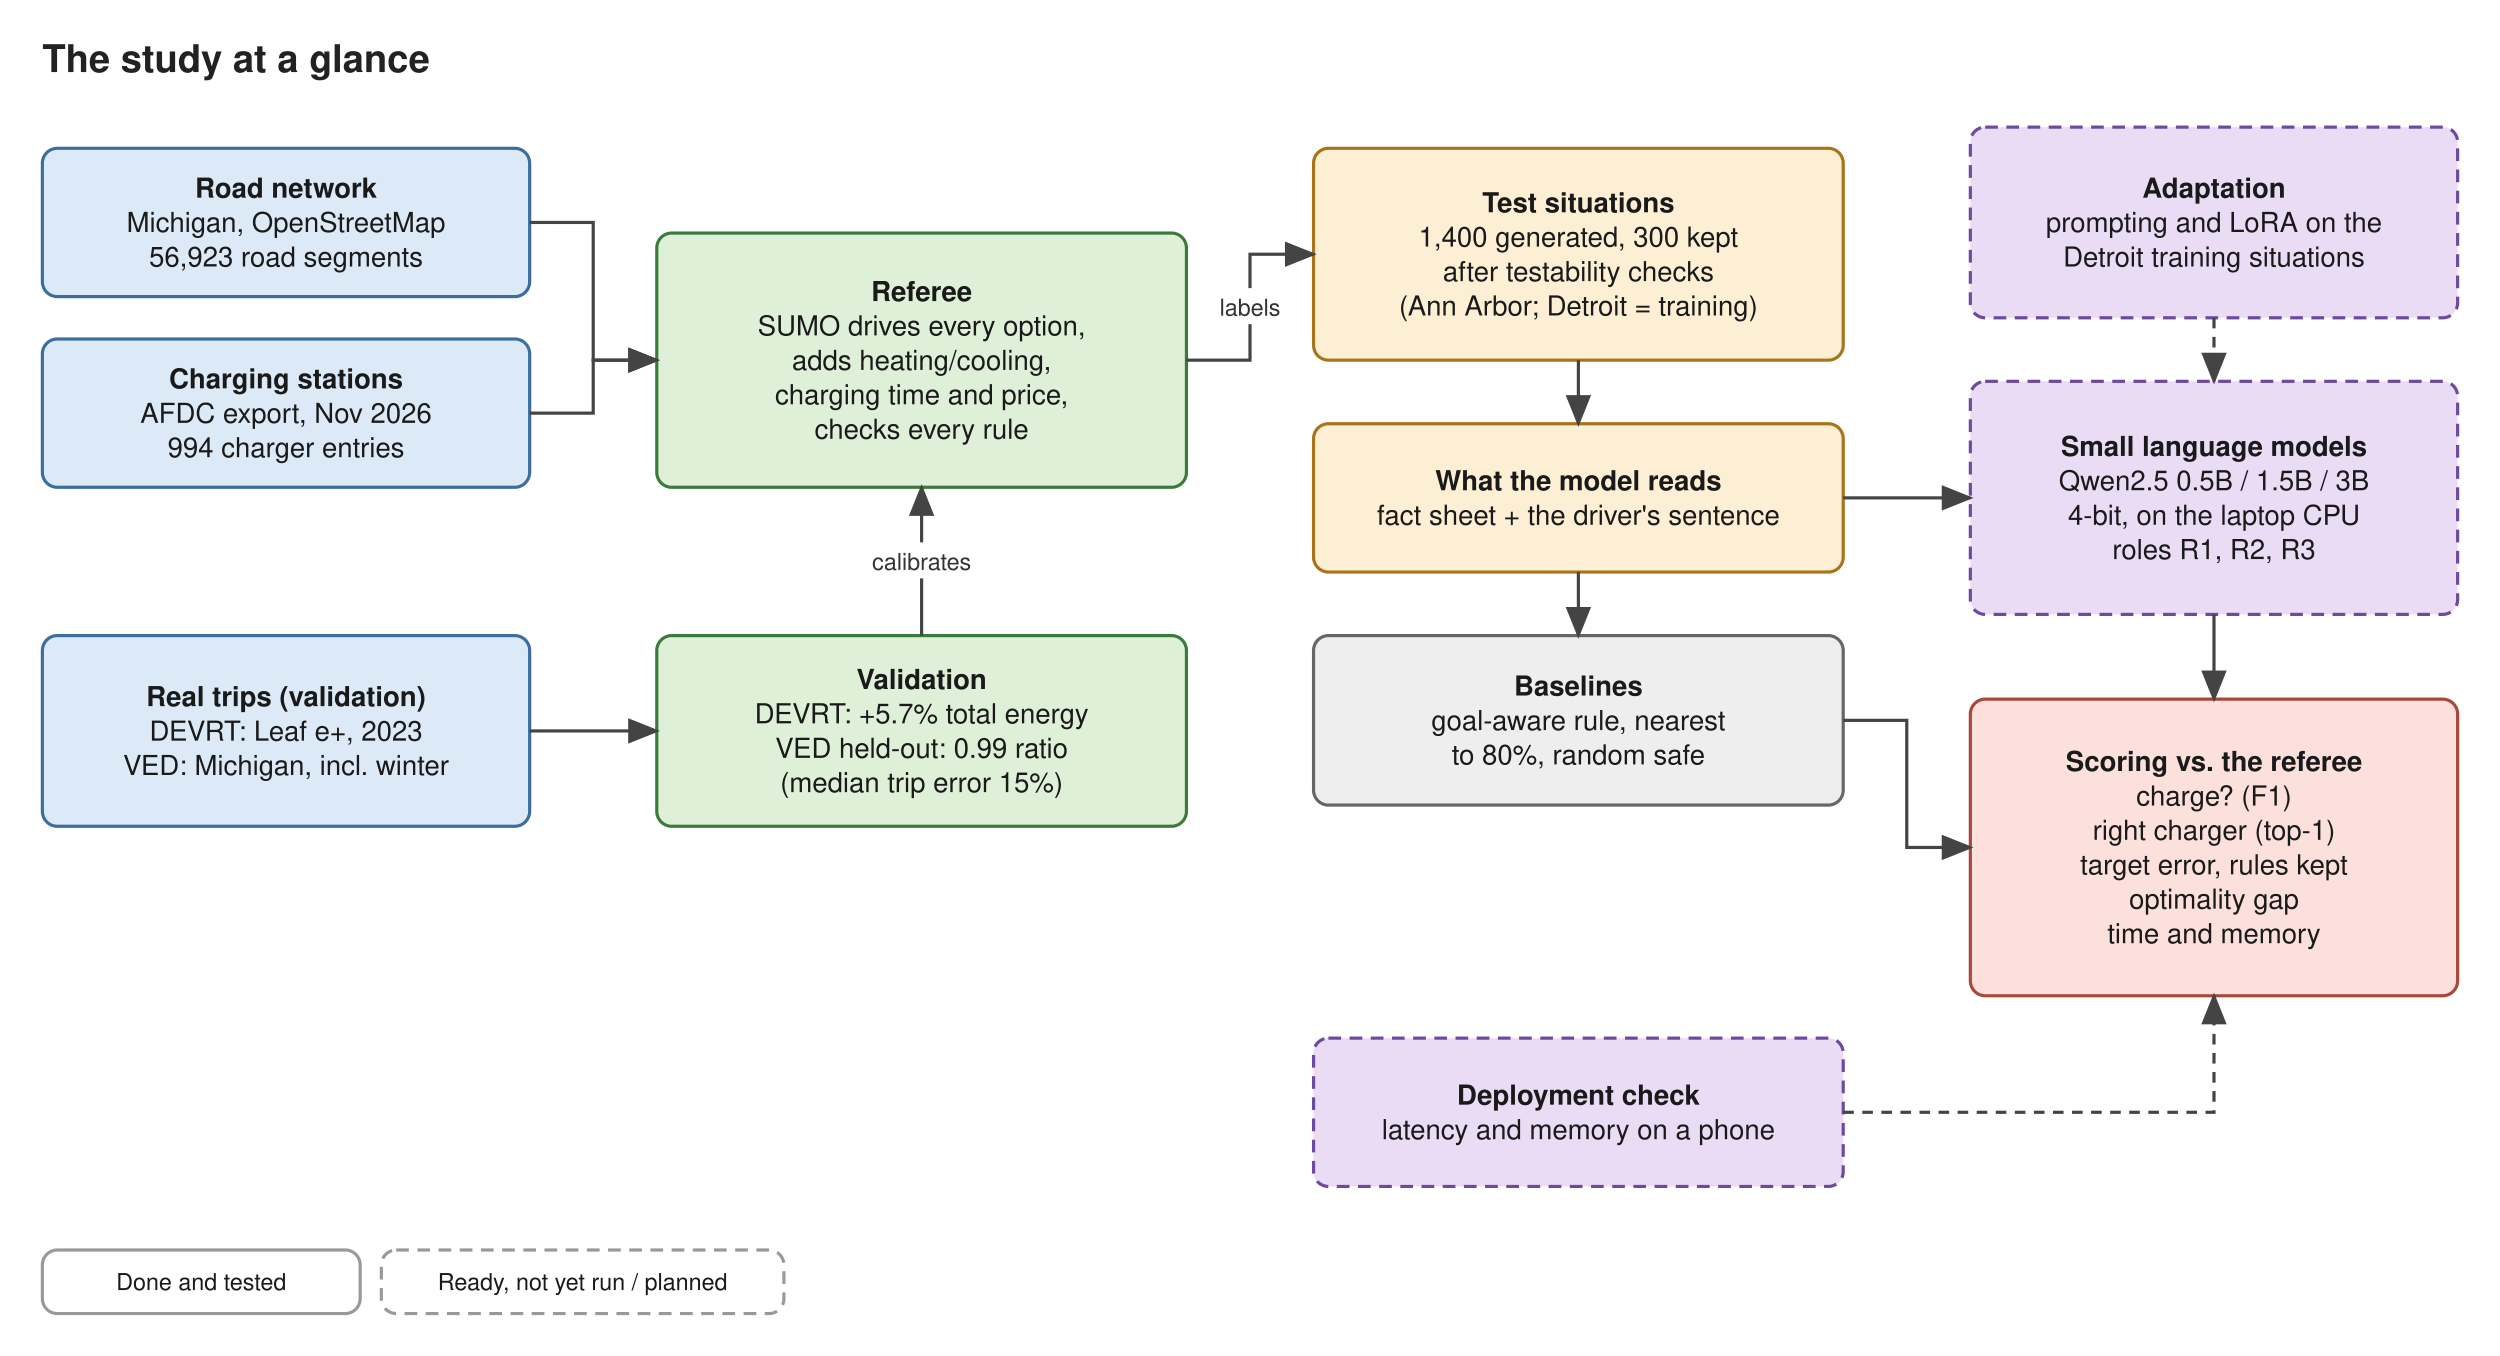
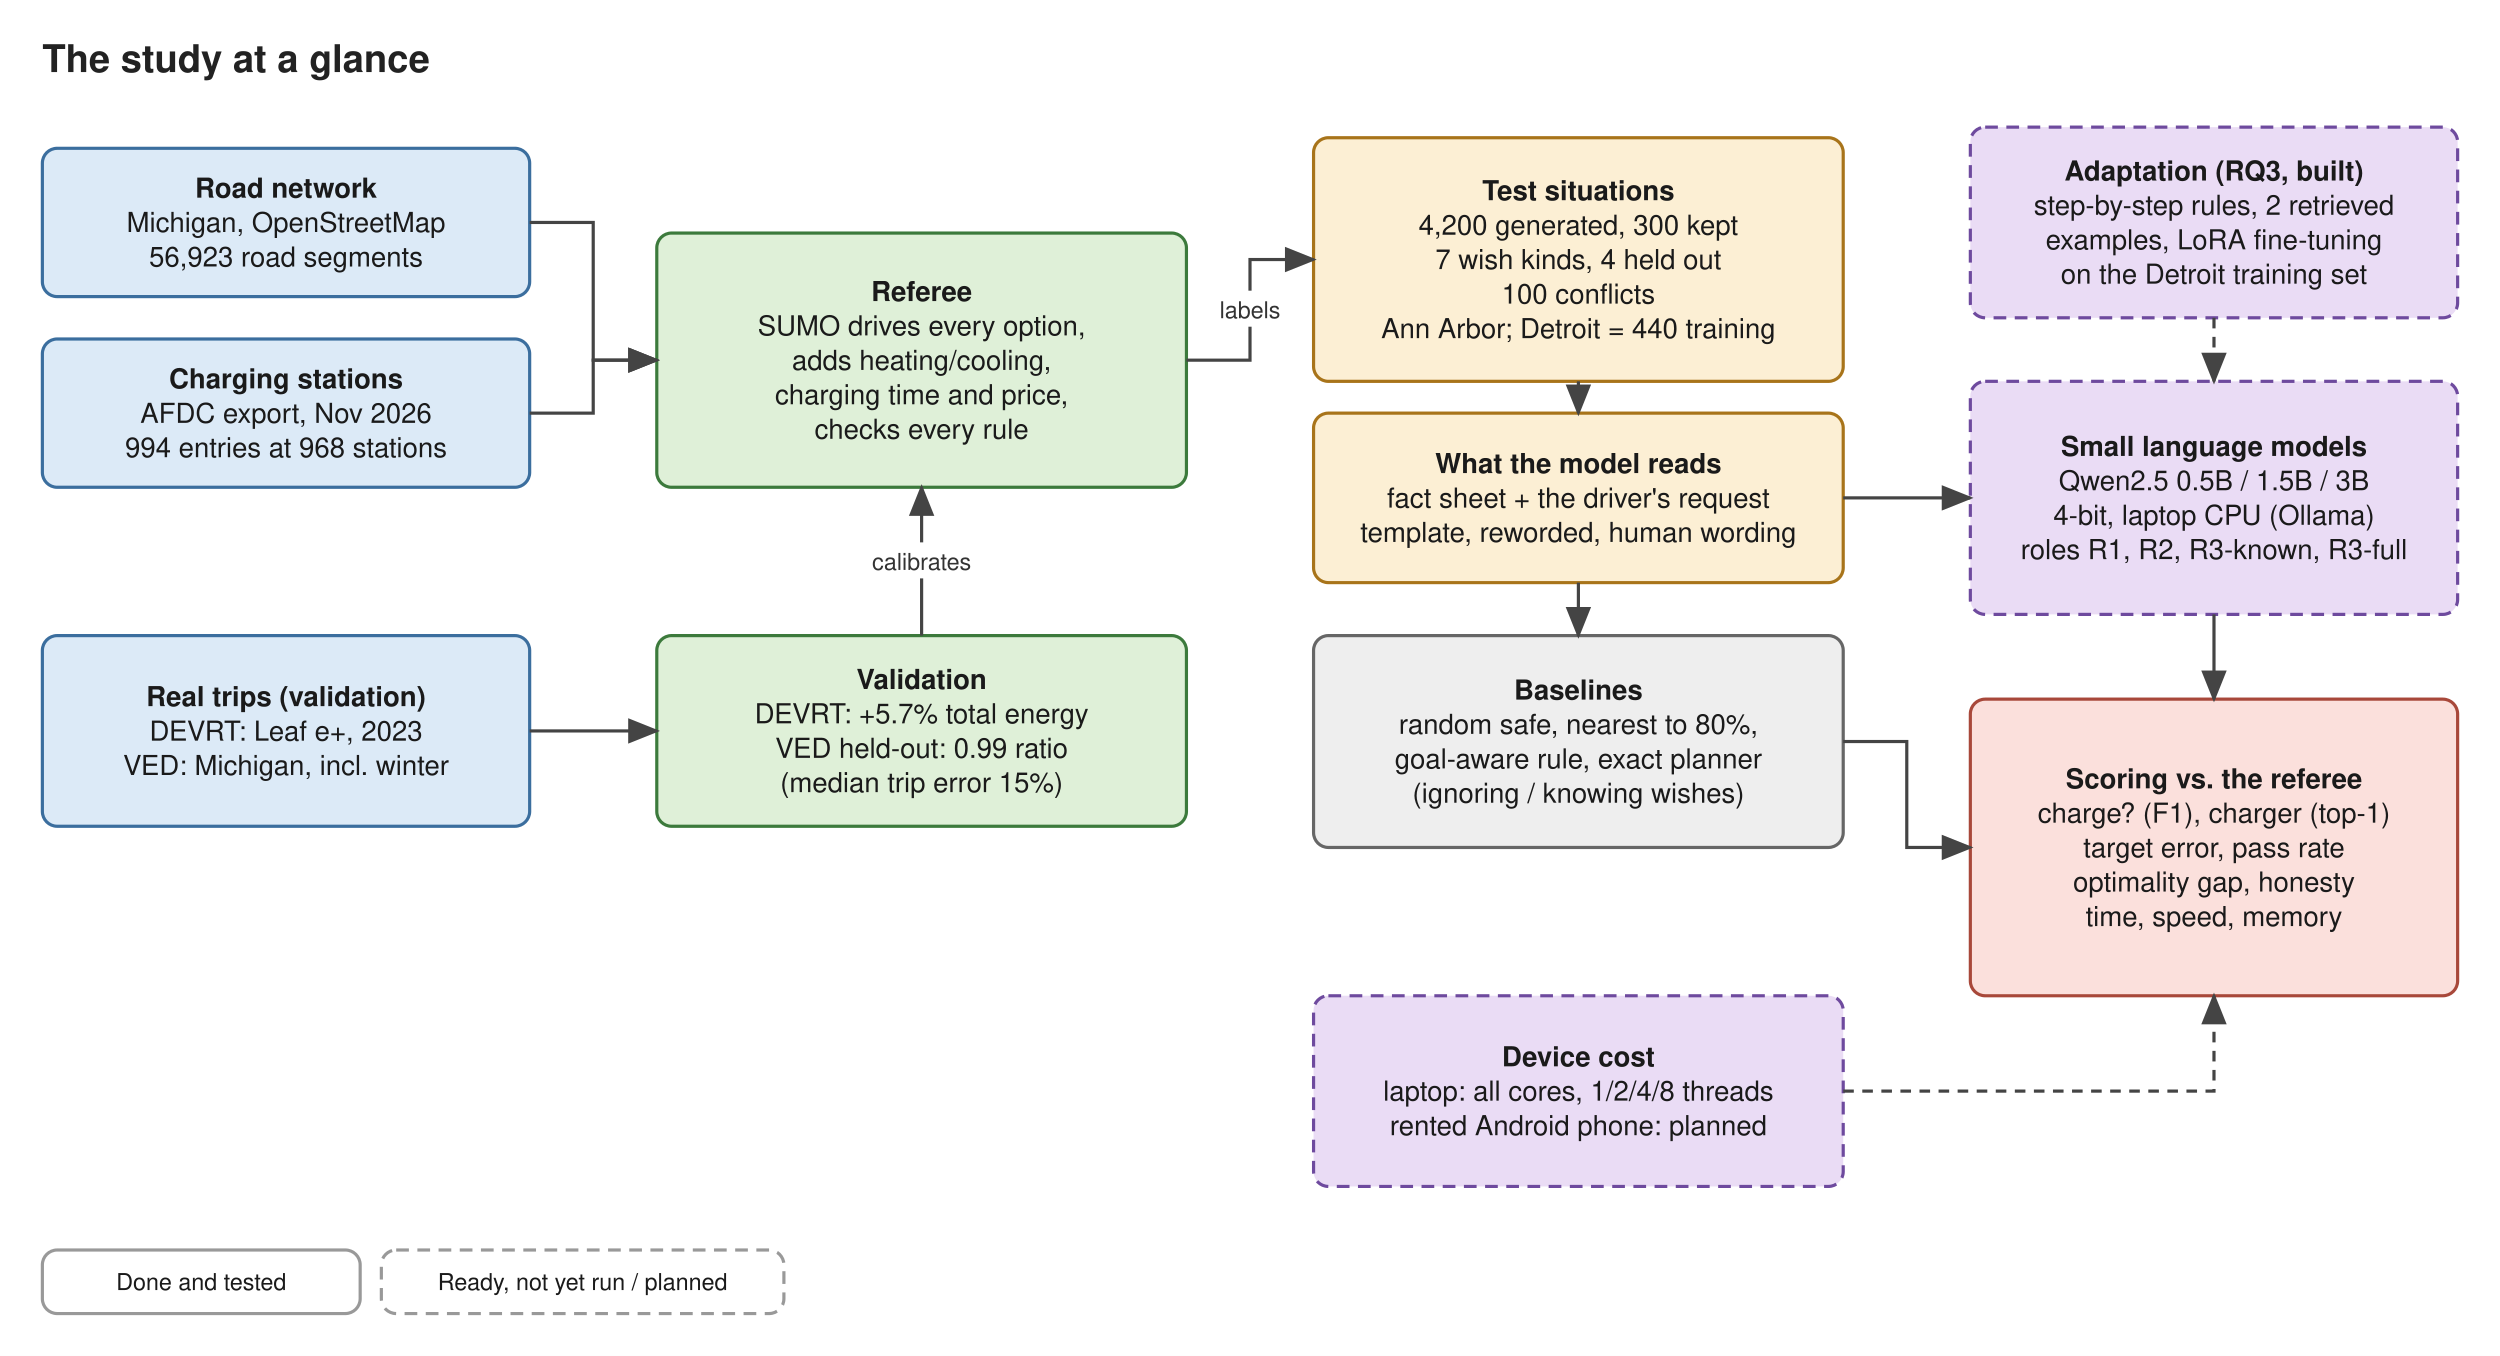
<svg xmlns="http://www.w3.org/2000/svg" width="1180" height="640" viewBox="0 0 1180 640" font-family="Helvetica, Arial, sans-serif">
  <defs>
    <marker id="ah" markerWidth="10" markerHeight="8" refX="9" refY="4" orient="auto">
      <path d="M0,0 L10,4 L0,8 z" fill="#444" />
    </marker>
  </defs>
  <rect width="1180" height="640" fill="#FFFFFF" />
  <text x="20" y="34" font-size="18" font-weight="bold" fill="#222">The study at a glance</text>
  <rect x="20" y="70" width="230" height="70" rx="7" fill="#DCEAF7" stroke="#3B6E9E" stroke-width="1.5" />
  <text x="135.0" y="93.3" font-size="13" text-anchor="middle" fill="#1A1A1A" font-weight="bold">Road network</text>
  <text x="135.0" y="109.5" font-size="13" text-anchor="middle" fill="#1A1A1A">Michigan, OpenStreetMap</text>
  <text x="135.0" y="125.8" font-size="13" text-anchor="middle" fill="#1A1A1A">56,923 road segments</text>
  <rect x="20" y="160" width="230" height="70" rx="7" fill="#DCEAF7" stroke="#3B6E9E" stroke-width="1.5" />
  <text x="135.0" y="183.3" font-size="13" text-anchor="middle" fill="#1A1A1A" font-weight="bold">Charging stations</text>
  <text x="135.0" y="199.6" font-size="13" text-anchor="middle" fill="#1A1A1A">AFDC export, Nov 2026</text>
-   <text x="135.0" y="215.8" font-size="13" text-anchor="middle" fill="#1A1A1A">994 charger entries</text>
+   <text x="135.0" y="215.8" font-size="13" text-anchor="middle" fill="#1A1A1A">994 entries at 968 stations</text>
  <rect x="20" y="300" width="230" height="90" rx="7" fill="#DCEAF7" stroke="#3B6E9E" stroke-width="1.5" />
  <text x="135.0" y="333.3" font-size="13" text-anchor="middle" fill="#1A1A1A" font-weight="bold">Real trips (validation)</text>
  <text x="135.0" y="349.6" font-size="13" text-anchor="middle" fill="#1A1A1A">DEVRT: Leaf e+, 2023</text>
  <text x="135.0" y="365.8" font-size="13" text-anchor="middle" fill="#1A1A1A">VED: Michigan, incl. winter</text>
  <rect x="310" y="110" width="250" height="120" rx="7" fill="#DFF0D8" stroke="#3C7A3C" stroke-width="1.5" />
  <text x="435.0" y="142.1" font-size="13" text-anchor="middle" fill="#1A1A1A" font-weight="bold">Referee</text>
  <text x="435.0" y="158.3" font-size="13" text-anchor="middle" fill="#1A1A1A">SUMO drives every option,</text>
  <text x="435.0" y="174.6" font-size="13" text-anchor="middle" fill="#1A1A1A">adds heating/cooling,</text>
  <text x="435.0" y="190.8" font-size="13" text-anchor="middle" fill="#1A1A1A">charging time and price,</text>
  <text x="435.0" y="207.1" font-size="13" text-anchor="middle" fill="#1A1A1A">checks every rule</text>
  <rect x="310" y="300" width="250" height="90" rx="7" fill="#DFF0D8" stroke="#3C7A3C" stroke-width="1.5" />
  <text x="435.0" y="325.2" font-size="13" text-anchor="middle" fill="#1A1A1A" font-weight="bold">Validation</text>
  <text x="435.0" y="341.4" font-size="13" text-anchor="middle" fill="#1A1A1A">DEVRT: +5.7% total energy</text>
  <text x="435.0" y="357.7" font-size="13" text-anchor="middle" fill="#1A1A1A">VED held-out: 0.99 ratio</text>
  <text x="435.0" y="373.9" font-size="13" text-anchor="middle" fill="#1A1A1A">(median trip error 15%)</text>
-   <rect x="620" y="70" width="250" height="100" rx="7" fill="#FCEFD4" stroke="#A8741A" stroke-width="1.5" />
-   <text x="745.0" y="100.2" font-size="13" text-anchor="middle" fill="#1A1A1A" font-weight="bold">Test situations</text>
-   <text x="745.0" y="116.4" font-size="13" text-anchor="middle" fill="#1A1A1A">1,400 generated, 300 kept</text>
-   <text x="745.0" y="132.7" font-size="13" text-anchor="middle" fill="#1A1A1A">after testability checks</text>
-   <text x="745.0" y="148.9" font-size="13" text-anchor="middle" fill="#1A1A1A">(Ann Arbor; Detroit = training)</text>
-   <rect x="620" y="200" width="250" height="70" rx="7" fill="#FCEFD4" stroke="#A8741A" stroke-width="1.5" />
-   <text x="745.0" y="231.4" font-size="13" text-anchor="middle" fill="#1A1A1A" font-weight="bold">What the model reads</text>
-   <text x="745.0" y="247.7" font-size="13" text-anchor="middle" fill="#1A1A1A">fact sheet + the driver's sentence</text>
+   <rect x="620" y="65" width="250" height="115" rx="7" fill="#FCEFD4" stroke="#A8741A" stroke-width="1.5" />
+   <text x="745.0" y="94.5" font-size="13" text-anchor="middle" fill="#1A1A1A" font-weight="bold">Test situations</text>
+   <text x="745.0" y="110.8" font-size="13" text-anchor="middle" fill="#1A1A1A">4,200 generated, 300 kept</text>
+   <text x="745.0" y="127.0" font-size="13" text-anchor="middle" fill="#1A1A1A">7 wish kinds, 4 held out</text>
+   <text x="745.0" y="143.3" font-size="13" text-anchor="middle" fill="#1A1A1A">100 conflicts</text>
+   <text x="745.0" y="159.6" font-size="13" text-anchor="middle" fill="#1A1A1A">Ann Arbor; Detroit = 440 training</text>
+   <rect x="620" y="195" width="250" height="80" rx="7" fill="#FCEFD4" stroke="#A8741A" stroke-width="1.5" />
+   <text x="745.0" y="223.3" font-size="13" text-anchor="middle" fill="#1A1A1A" font-weight="bold">What the model reads</text>
+   <text x="745.0" y="239.6" font-size="13" text-anchor="middle" fill="#1A1A1A">fact sheet + the driver's request</text>
+   <text x="745.0" y="255.8" font-size="13" text-anchor="middle" fill="#1A1A1A">template, reworded, human wording</text>
  <rect x="930" y="180" width="230" height="110" rx="7" fill="#EADCF5" stroke="#6E4A9E" stroke-width="1.5" stroke-dasharray="6 4" />
  <text x="1045.0" y="215.2" font-size="13" text-anchor="middle" fill="#1A1A1A" font-weight="bold">Small language models</text>
  <text x="1045.0" y="231.4" font-size="13" text-anchor="middle" fill="#1A1A1A">Qwen2.5 0.5B / 1.5B / 3B</text>
-   <text x="1045.0" y="247.7" font-size="13" text-anchor="middle" fill="#1A1A1A">4-bit, on the laptop CPU</text>
-   <text x="1045.0" y="263.9" font-size="13" text-anchor="middle" fill="#1A1A1A">roles R1, R2, R3</text>
-   <rect x="620" y="300" width="250" height="80" rx="7" fill="#EEEEEE" stroke="#666666" stroke-width="1.5" />
-   <text x="745.0" y="328.3" font-size="13" text-anchor="middle" fill="#1A1A1A" font-weight="bold">Baselines</text>
-   <text x="745.0" y="344.6" font-size="13" text-anchor="middle" fill="#1A1A1A">goal-aware rule, nearest</text>
-   <text x="745.0" y="360.8" font-size="13" text-anchor="middle" fill="#1A1A1A">to 80%, random safe</text>
+   <text x="1045.0" y="247.7" font-size="13" text-anchor="middle" fill="#1A1A1A">4-bit, laptop CPU (Ollama)</text>
+   <text x="1045.0" y="263.9" font-size="13" text-anchor="middle" fill="#1A1A1A">roles R1, R2, R3-known, R3-full</text>
+   <rect x="620" y="300" width="250" height="100" rx="7" fill="#EEEEEE" stroke="#666666" stroke-width="1.5" />
+   <text x="745.0" y="330.2" font-size="13" text-anchor="middle" fill="#1A1A1A" font-weight="bold">Baselines</text>
+   <text x="745.0" y="346.4" font-size="13" text-anchor="middle" fill="#1A1A1A">random safe, nearest to 80%,</text>
+   <text x="745.0" y="362.7" font-size="13" text-anchor="middle" fill="#1A1A1A">goal-aware rule, exact planner</text>
+   <text x="745.0" y="378.9" font-size="13" text-anchor="middle" fill="#1A1A1A">(ignoring / knowing wishes)</text>
  <rect x="930" y="330" width="230" height="140" rx="7" fill="#FBE0DC" stroke="#A8483A" stroke-width="1.5" />
-   <text x="1045.0" y="363.9" font-size="13" text-anchor="middle" fill="#1A1A1A" font-weight="bold">Scoring vs. the referee</text>
-   <text x="1045.0" y="380.2" font-size="13" text-anchor="middle" fill="#1A1A1A">charge? (F1)</text>
-   <text x="1045.0" y="396.4" font-size="13" text-anchor="middle" fill="#1A1A1A">right charger (top-1)</text>
-   <text x="1045.0" y="412.7" font-size="13" text-anchor="middle" fill="#1A1A1A">target error, rules kept</text>
-   <text x="1045.0" y="428.9" font-size="13" text-anchor="middle" fill="#1A1A1A">optimality gap</text>
-   <text x="1045.0" y="445.2" font-size="13" text-anchor="middle" fill="#1A1A1A">time and memory</text>
+   <text x="1045.0" y="372.1" font-size="13" text-anchor="middle" fill="#1A1A1A" font-weight="bold">Scoring vs. the referee</text>
+   <text x="1045.0" y="388.3" font-size="13" text-anchor="middle" fill="#1A1A1A">charge? (F1), charger (top-1)</text>
+   <text x="1045.0" y="404.6" font-size="13" text-anchor="middle" fill="#1A1A1A">target error, pass rate</text>
+   <text x="1045.0" y="420.8" font-size="13" text-anchor="middle" fill="#1A1A1A">optimality gap, honesty</text>
+   <text x="1045.0" y="437.1" font-size="13" text-anchor="middle" fill="#1A1A1A">time, speed, memory</text>
  <rect x="930" y="60" width="230" height="90" rx="7" fill="#EADCF5" stroke="#6E4A9E" stroke-width="1.5" stroke-dasharray="6 4" />
-   <text x="1045.0" y="93.3" font-size="13" text-anchor="middle" fill="#1A1A1A" font-weight="bold">Adaptation</text>
-   <text x="1045.0" y="109.5" font-size="13" text-anchor="middle" fill="#1A1A1A">prompting and LoRA on the</text>
-   <text x="1045.0" y="125.8" font-size="13" text-anchor="middle" fill="#1A1A1A">Detroit training situations</text>
-   <rect x="620" y="490" width="250" height="70" rx="7" fill="#EADCF5" stroke="#6E4A9E" stroke-width="1.5" stroke-dasharray="6 4" />
-   <text x="745.0" y="521.4" font-size="13" text-anchor="middle" fill="#1A1A1A" font-weight="bold">Deployment check</text>
-   <text x="745.0" y="537.7" font-size="13" text-anchor="middle" fill="#1A1A1A">latency and memory on a phone</text>
+   <text x="1045.0" y="85.2" font-size="13" text-anchor="middle" fill="#1A1A1A" font-weight="bold">Adaptation (RQ3, built)</text>
+   <text x="1045.0" y="101.4" font-size="13" text-anchor="middle" fill="#1A1A1A">step-by-step rules, 2 retrieved</text>
+   <text x="1045.0" y="117.7" font-size="13" text-anchor="middle" fill="#1A1A1A">examples, LoRA fine-tuning</text>
+   <text x="1045.0" y="133.9" font-size="13" text-anchor="middle" fill="#1A1A1A">on the Detroit training set</text>
+   <rect x="620" y="470" width="250" height="90" rx="7" fill="#EADCF5" stroke="#6E4A9E" stroke-width="1.5" stroke-dasharray="6 4" />
+   <text x="745.0" y="503.3" font-size="13" text-anchor="middle" fill="#1A1A1A" font-weight="bold">Device cost</text>
+   <text x="745.0" y="519.5" font-size="13" text-anchor="middle" fill="#1A1A1A">laptop: all cores, 1/2/4/8 threads</text>
+   <text x="745.0" y="535.8" font-size="13" text-anchor="middle" fill="#1A1A1A">rented Android phone: planned</text>
  <rect x="20" y="590" width="150" height="30" rx="7" fill="#FFFFFF" stroke="#999999" stroke-width="1.5" />
  <text x="95.0" y="608.9" font-size="11" text-anchor="middle" fill="#1A1A1A">Done and tested</text>
  <rect x="180" y="590" width="190" height="30" rx="7" fill="#FFFFFF" stroke="#999999" stroke-width="1.5" stroke-dasharray="6 4" />
  <text x="275.0" y="608.9" font-size="11" text-anchor="middle" fill="#1A1A1A">Ready, not yet run / planned</text>
  <path d="M250.0,105.0 L280.0,105.0 L280.0,170.0 L310.0,170.0" fill="none" stroke="#444" stroke-width="1.5" marker-end="url(#ah)" />
  <path d="M250.0,195.0 L280.0,195.0 L280.0,170.0 L310.0,170.0" fill="none" stroke="#444" stroke-width="1.5" marker-end="url(#ah)" />
  <path d="M250.0,345.0 L310.0,345.0" fill="none" stroke="#444" stroke-width="1.5" marker-end="url(#ah)" />
  <path d="M435.0,300.0 L435.0,230.0" fill="none" stroke="#444" stroke-width="1.5" marker-end="url(#ah)" />
  <rect x="401.5" y="256.0" width="67.0" height="17" fill="#FFFFFF" />
  <text x="435.0" y="269.0" font-size="11" text-anchor="middle" fill="#333">calibrates</text>
-   <path d="M560.0,170.0 L590.0,170.0 L590.0,120.0 L620.0,120.0" fill="none" stroke="#444" stroke-width="1.5" marker-end="url(#ah)" />
-   <rect x="568.3" y="136.0" width="43.4" height="17" fill="#FFFFFF" />
-   <text x="590.0" y="149.0" font-size="11" text-anchor="middle" fill="#333">labels</text>
-   <path d="M745.0,170.0 L745.0,200.0" fill="none" stroke="#444" stroke-width="1.5" marker-end="url(#ah)" />
+   <path d="M560.0,170.0 L590.0,170.0 L590.0,122.5 L620.0,122.5" fill="none" stroke="#444" stroke-width="1.5" marker-end="url(#ah)" />
+   <rect x="568.3" y="137.2" width="43.4" height="17" fill="#FFFFFF" />
+   <text x="590.0" y="150.2" font-size="11" text-anchor="middle" fill="#333">labels</text>
+   <path d="M745.0,180.0 L745.0,195.0" fill="none" stroke="#444" stroke-width="1.5" marker-end="url(#ah)" />
  <path d="M870.0,235.0 L930.0,235.0" fill="none" stroke="#444" stroke-width="1.5" marker-end="url(#ah)" />
-   <path d="M745.0,270.0 L745.0,300.0" fill="none" stroke="#444" stroke-width="1.5" marker-end="url(#ah)" />
+   <path d="M745.0,275.0 L745.0,300.0" fill="none" stroke="#444" stroke-width="1.5" marker-end="url(#ah)" />
  <path d="M1045.0,290.0 L1045.0,330.0" fill="none" stroke="#444" stroke-width="1.5" marker-end="url(#ah)" />
-   <path d="M870.0,340.0 L900.0,340.0 L900.0,400.0 L930.0,400.0" fill="none" stroke="#444" stroke-width="1.5" marker-end="url(#ah)" />
+   <path d="M870.0,350.0 L900.0,350.0 L900.0,400.0 L930.0,400.0" fill="none" stroke="#444" stroke-width="1.5" marker-end="url(#ah)" />
  <path d="M1045.0,150.0 L1045.0,180.0" fill="none" stroke="#444" stroke-width="1.5" marker-end="url(#ah)" stroke-dasharray="5 4" />
-   <path d="M870.0,525.0 L1045.0,525.0 L1045.0,470.0" fill="none" stroke="#444" stroke-width="1.5" marker-end="url(#ah)" stroke-dasharray="5 4" />
+   <path d="M870.0,515.0 L1045.0,515.0 L1045.0,470.0" fill="none" stroke="#444" stroke-width="1.5" marker-end="url(#ah)" stroke-dasharray="5 4" />
</svg>
